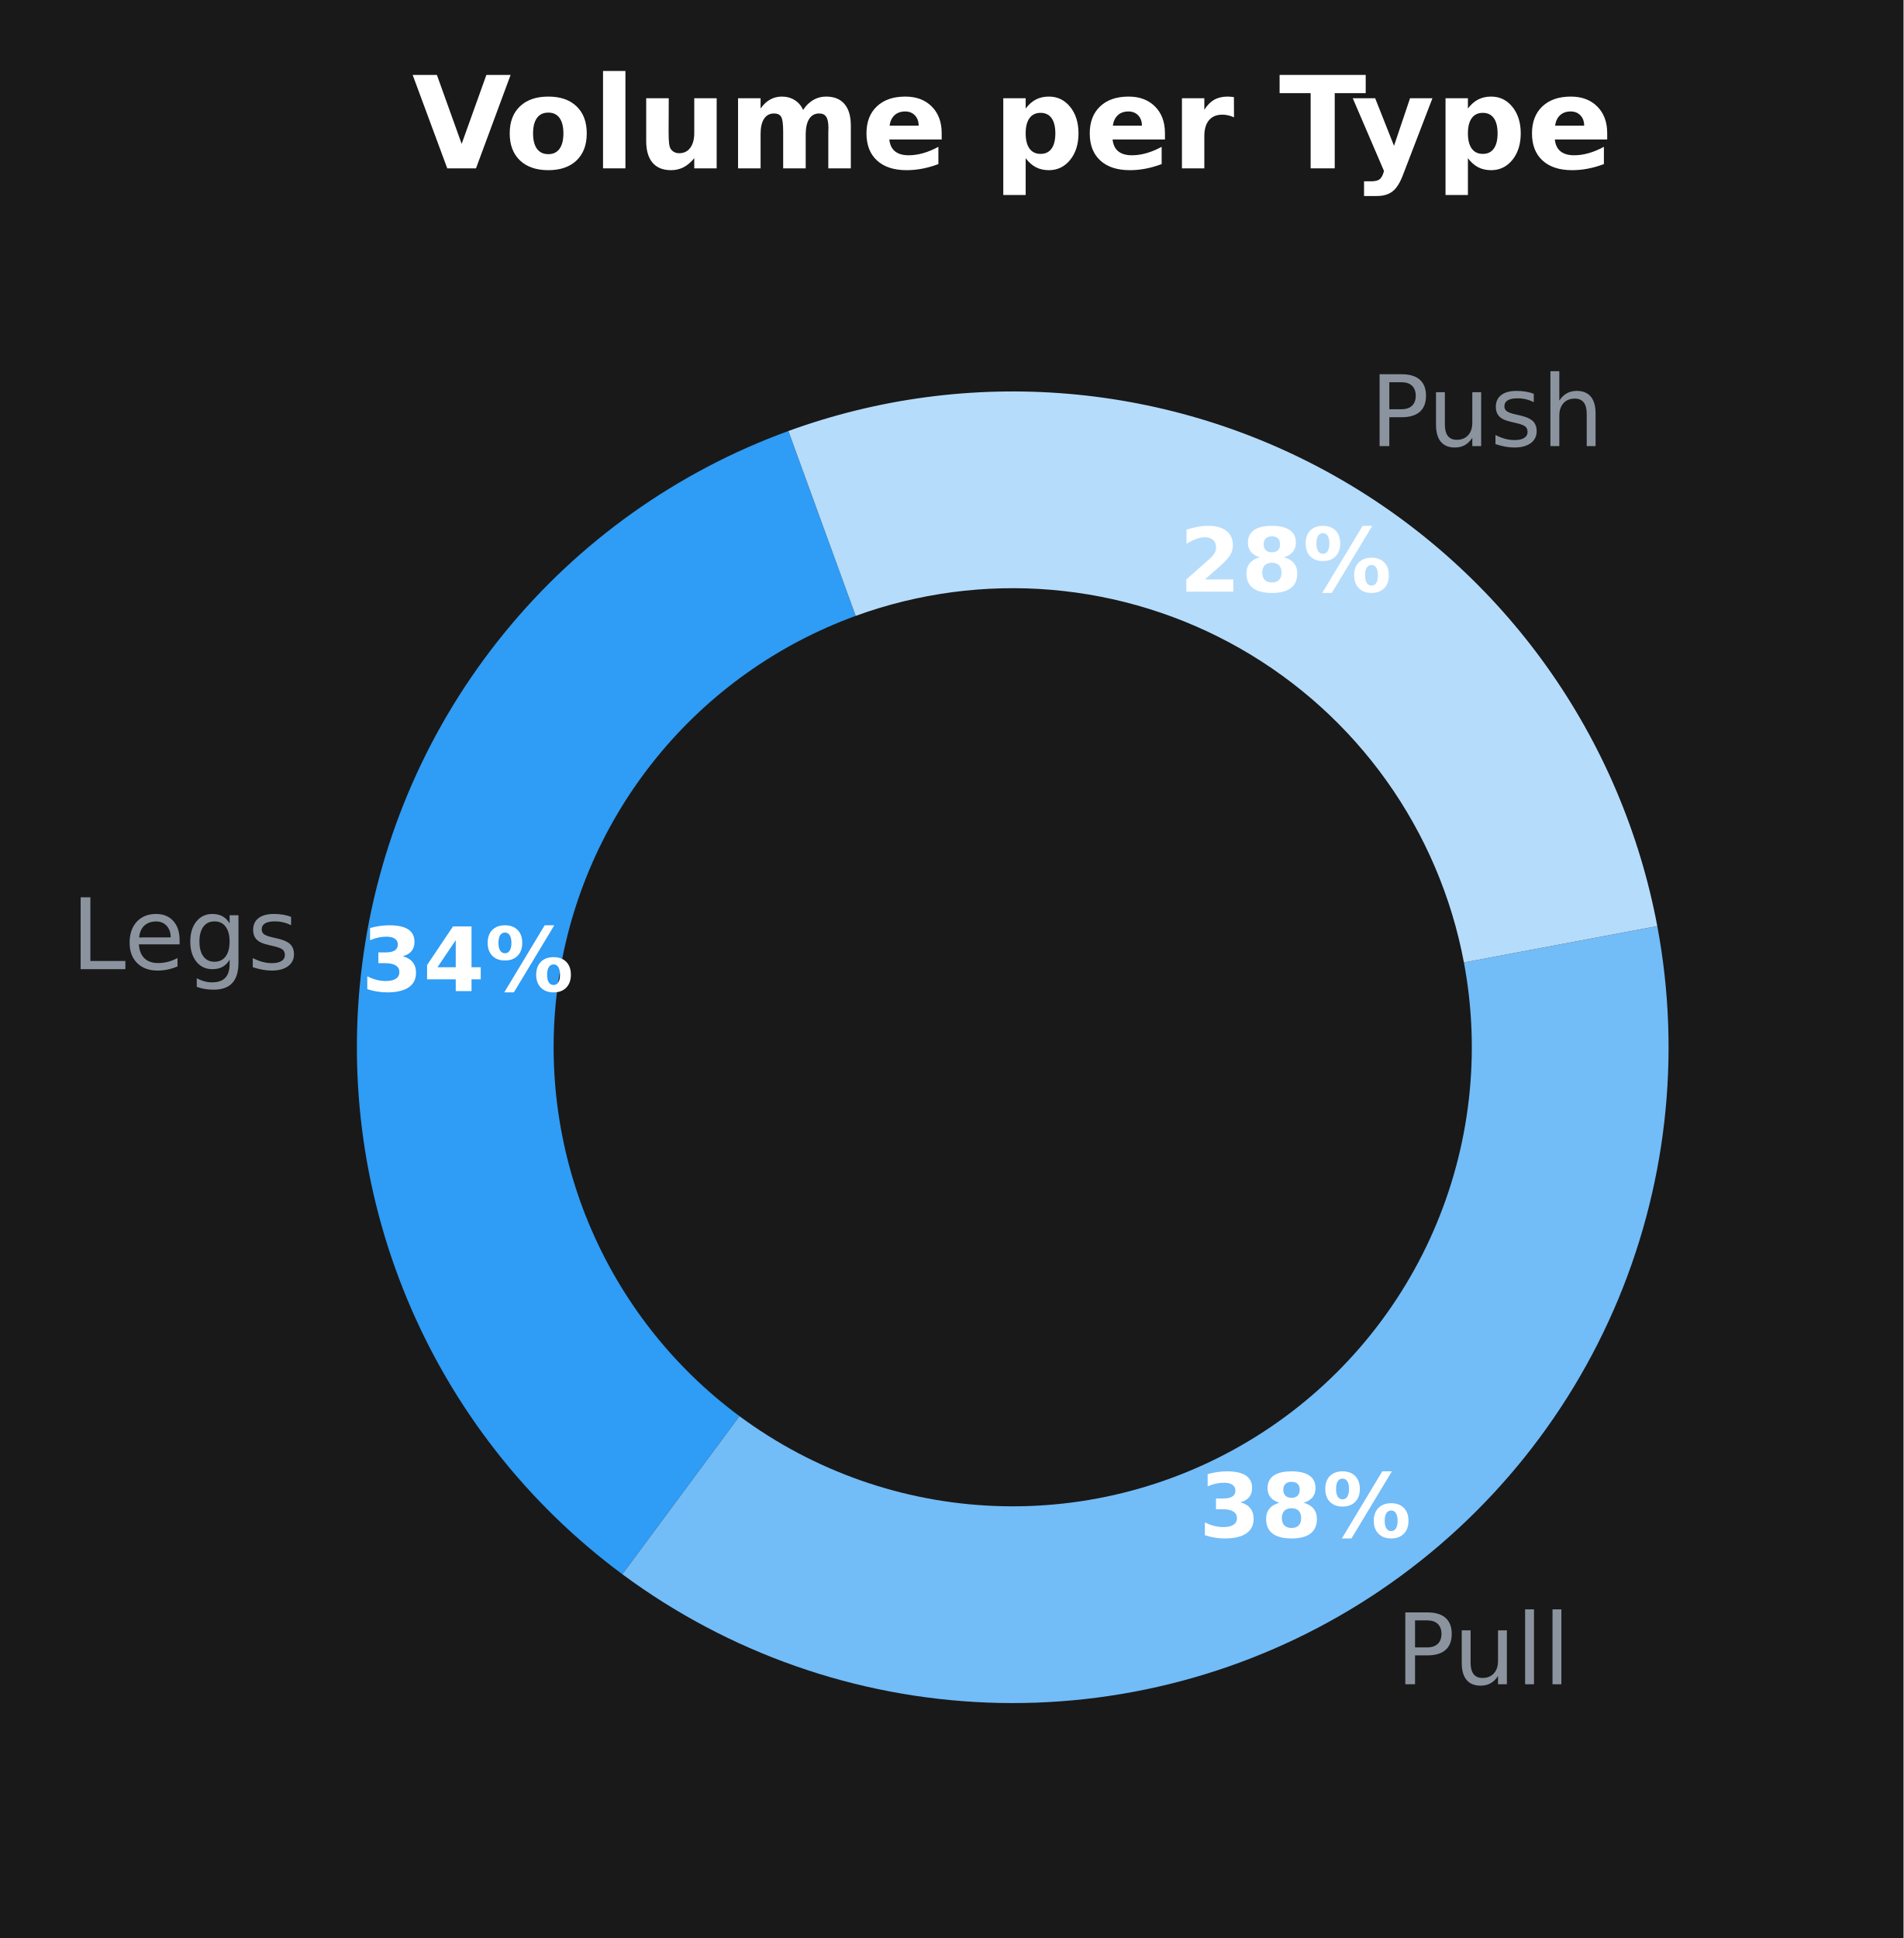
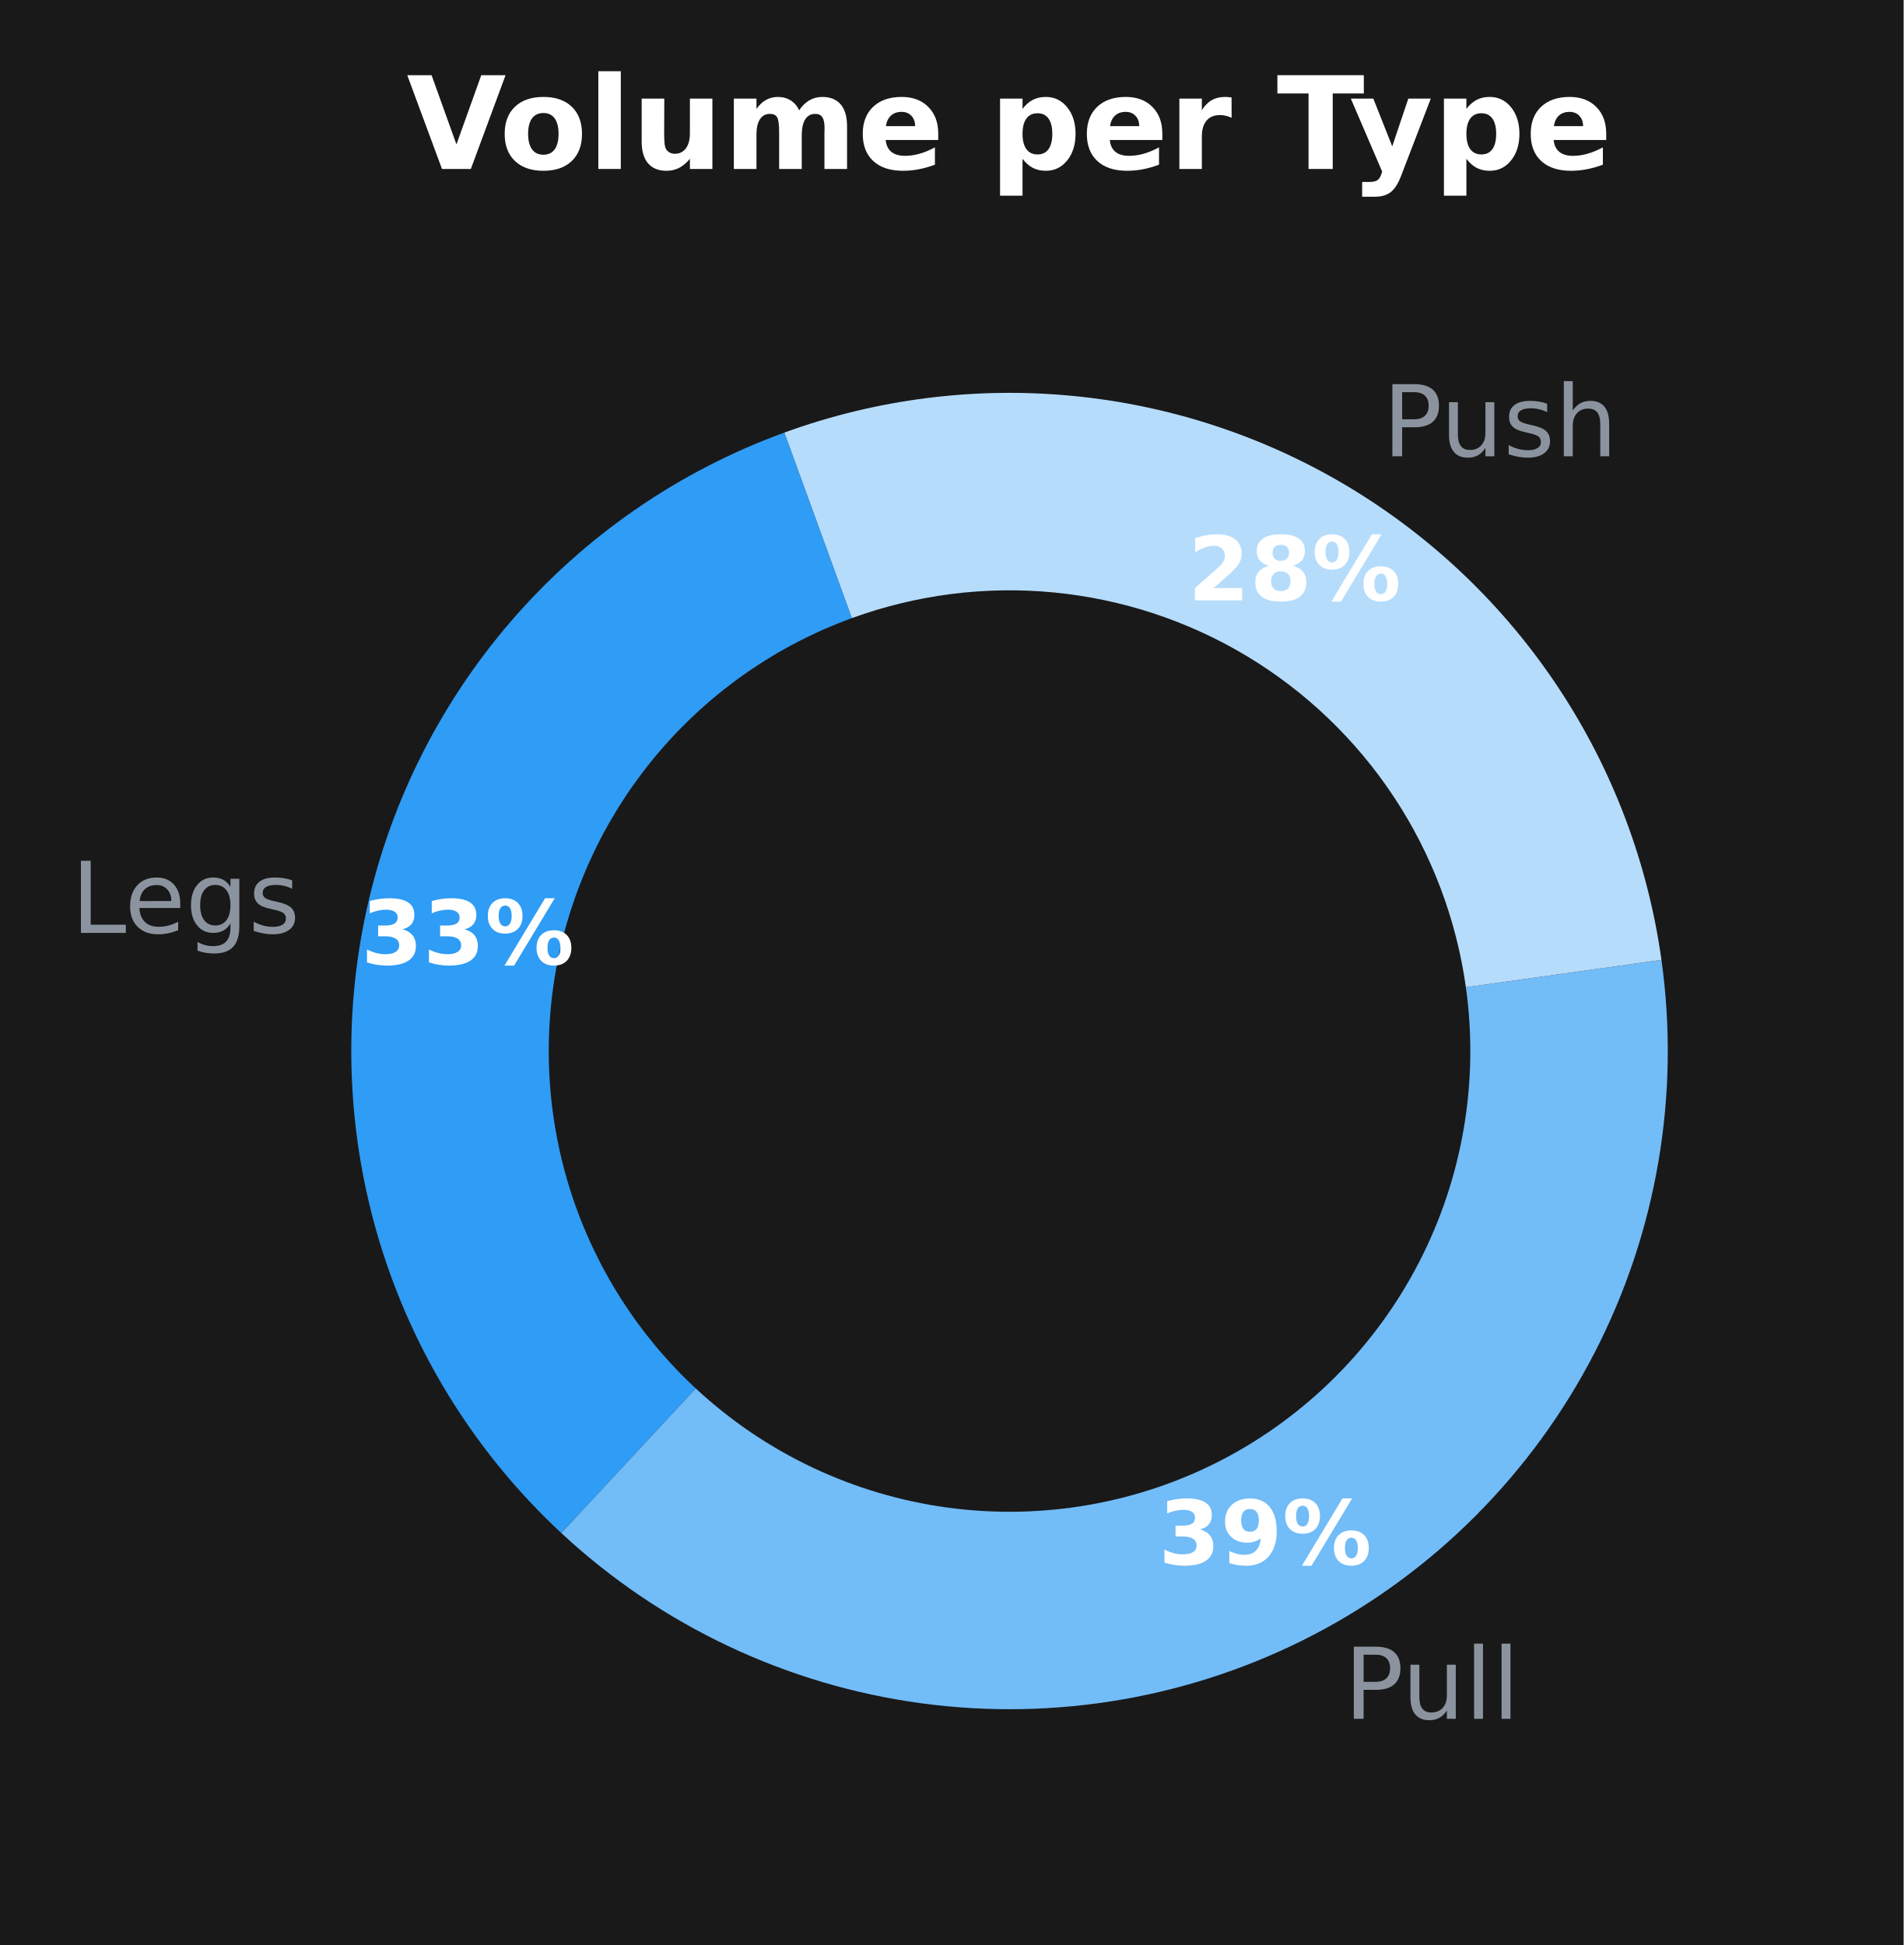
- <svg xmlns="http://www.w3.org/2000/svg" xmlns:xlink="http://www.w3.org/1999/xlink" width="193.089pt" height="196.598pt" viewBox="0 0 193.089 196.598" version="1.1">
+ <svg xmlns="http://www.w3.org/2000/svg" xmlns:xlink="http://www.w3.org/1999/xlink" width="192.39pt" height="196.598pt" viewBox="0 0 192.39 196.598" version="1.1">
  <defs>
    <style type="text/css">*{stroke-linejoin: round; stroke-linecap: butt}</style>
  </defs>
  <g id="figure_1">
    <g id="patch_1">
-       <path d="M 0 196.598  L 193.089 196.598  L 193.089 0  L 0 0  z " style="fill: #191919" />
+       <path d="M 0 196.598  L 192.39 196.598  L 192.39 0  L 0 0  z " style="fill: #191919" />
    </g>
    <g id="axes_1">
      <g id="patch_2">
-         <path d="M 79.975 43.722  C 68.681 47.833 58.709 54.928 51.123 64.251  C 43.538 73.574 38.619 84.781 36.892 96.675  C 35.164 108.569 36.691 120.712 41.311 131.807  C 45.93 142.903 53.471 152.543 63.129 159.697  L 75.009 143.659  C 68.248 138.651 62.97 131.904 59.736 124.137  C 56.502 116.37 55.433 107.87 56.643 99.544  C 57.852 91.218 61.295 83.373 66.605 76.847  C 71.915 70.321 78.895 65.354 86.801 62.477  z " style="fill: #2f9cf5" />
+         <path d="M 79.276 43.722  C 68.573 47.618 59.047 54.198 51.615 62.829  C 44.183 71.461 39.091 81.858 36.828 93.021  C 34.565 104.184 35.207 115.744 38.691 126.588  C 42.175 137.432 48.386 147.202 56.728 154.958  L 70.318 140.342  C 64.479 134.913 60.131 128.074 57.693 120.483  C 55.254 112.892 54.805 104.8 56.389 96.986  C 57.973 89.172 61.537 81.894 66.74 75.852  C 71.942 69.81 78.61 65.204 86.102 62.477  z " style="fill: #2f9cf5" />
      </g>
      <g id="patch_3">
-         <path d="M 63.129 159.697  C 73.873 167.656 86.772 172.194 100.133 172.715  C 113.494 173.237 126.707 169.719 138.04 162.621  C 149.372 155.524 158.306 145.173 163.67 132.924  C 169.033 120.676 170.582 107.09 168.112 93.949  L 148.497 97.636  C 150.226 106.835 149.142 116.344 145.387 124.918  C 141.633 133.492 135.379 140.738 127.446 145.706  C 119.514 150.674 110.265 153.137 100.912 152.772  C 91.559 152.407 82.53 149.23 75.009 143.659  z " style="fill: #72bcf8" />
+         <path d="M 56.728 154.958  C 66.788 164.313 79.504 170.326 93.118 172.166  C 106.732 174.007 120.588 171.586 132.771 165.237  C 144.955 158.889 154.878 148.921 161.17 136.708  C 167.462 124.496 169.819 110.629 167.917 97.024  L 148.151 99.788  C 149.483 109.312 147.832 119.018 143.428 127.567  C 139.023 136.116 132.077 143.094 123.549 147.538  C 115.021 151.981 105.322 153.676 95.792 152.388  C 86.262 151.1 77.361 146.891 70.318 140.342  z " style="fill: #72bcf8" />
      </g>
      <g id="patch_4">
-         <path d="M 168.112 93.949  C 166.329 84.464 162.503 75.479 156.901 67.62  C 151.299 59.762 144.053 53.215 135.668 48.437  C 127.283 43.658 117.957 40.761 108.34 39.947  C 98.724 39.133 89.044 40.421 79.975 43.722  L 86.801 62.477  C 93.149 60.166 99.925 59.264 106.657 59.834  C 113.389 60.404 119.916 62.432 125.786 65.777  C 131.656 69.122 136.728 73.705 140.649 79.206  C 144.571 84.707 147.249 90.996 148.497 97.636  z " style="fill: #b6dcfb" />
+         <path d="M 167.917 97.024  C 166.544 87.205 162.993 77.817 157.525 69.547  C 152.058 61.277 144.81 54.333 136.314 49.224  C 127.817 44.115 118.286 40.969 108.418 40.017  C 98.549 39.065 88.592 40.331 79.276 43.722  L 86.102 62.477  C 92.623 60.103 99.594 59.217 106.501 59.884  C 113.409 60.55 120.081 62.752 126.029 66.328  C 131.976 69.904 137.049 74.765 140.877 80.554  C 144.704 86.343 147.189 92.915 148.151 99.788  z " style="fill: #b6dcfb" />
      </g>
      <g id="matplotlib.axis_1" />
      <g id="matplotlib.axis_2" />
      <g id="text_1">
-         <g style="fill: #8b949e" transform="translate(7.2 98.3161) scale(0.1 -0.1)">
+         <g style="fill: #8b949e" transform="translate(7.2 94.29709) scale(0.1 -0.1)">
          <defs>
            <path id="DejaVuSans-2f" d="M 628 4666  L 1259 4666  L 1259 531  L 3531 531  L 3531 0  L 628 0  L 628 4666  z " transform="scale(0.015625)" />
            <path id="DejaVuSans-48" d="M 3597 1894  L 3597 1613  L 953 1613  Q 991 1019 1311 708  Q 1631 397 2203 397  Q 2534 397 2845 478  Q 3156 559 3463 722  L 3463 178  Q 3153 47 2828 -22  Q 2503 -91 2169 -91  Q 1331 -91 842 396  Q 353 884 353 1716  Q 353 2575 817 3079  Q 1281 3584 2069 3584  Q 2775 3584 3186 3129  Q 3597 2675 3597 1894  z M 3022 2063  Q 3016 2534 2758 2815  Q 2500 3097 2075 3097  Q 1594 3097 1305 2825  Q 1016 2553 972 2059  L 3022 2063  z " transform="scale(0.015625)" />
            <path id="DejaVuSans-4a" d="M 2906 1791  Q 2906 2416 2648 2759  Q 2391 3103 1925 3103  Q 1463 3103 1205 2759  Q 947 2416 947 1791  Q 947 1169 1205 825  Q 1463 481 1925 481  Q 2391 481 2648 825  Q 2906 1169 2906 1791  z M 3481 434  Q 3481 -459 3084 -895  Q 2688 -1331 1869 -1331  Q 1566 -1331 1297 -1286  Q 1028 -1241 775 -1147  L 775 -588  Q 1028 -725 1275 -790  Q 1522 -856 1778 -856  Q 2344 -856 2625 -561  Q 2906 -266 2906 331  L 2906 616  Q 2728 306 2450 153  Q 2172 0 1784 0  Q 1141 0 747 490  Q 353 981 353 1791  Q 353 2603 747 3093  Q 1141 3584 1784 3584  Q 2172 3584 2450 3431  Q 2728 3278 2906 2969  L 2906 3500  L 3481 3500  L 3481 434  z " transform="scale(0.015625)" />
            <path id="DejaVuSans-56" d="M 2834 3397  L 2834 2853  Q 2591 2978 2328 3040  Q 2066 3103 1784 3103  Q 1356 3103 1142 2972  Q 928 2841 928 2578  Q 928 2378 1081 2264  Q 1234 2150 1697 2047  L 1894 2003  Q 2506 1872 2764 1633  Q 3022 1394 3022 966  Q 3022 478 2636 193  Q 2250 -91 1575 -91  Q 1294 -91 989 -36  Q 684 19 347 128  L 347 722  Q 666 556 975 473  Q 1284 391 1588 391  Q 1994 391 2212 530  Q 2431 669 2431 922  Q 2431 1156 2273 1281  Q 2116 1406 1581 1522  L 1381 1569  Q 847 1681 609 1914  Q 372 2147 372 2553  Q 372 3047 722 3315  Q 1072 3584 1716 3584  Q 2034 3584 2315 3537  Q 2597 3491 2834 3397  z " transform="scale(0.015625)" />
          </defs>
          <use xlink:href="#DejaVuSans-2f" />
          <use xlink:href="#DejaVuSans-48" transform="translate(53.96875 0)" />
          <use xlink:href="#DejaVuSans-4a" transform="translate(115.5 0)" />
          <use xlink:href="#DejaVuSans-56" transform="translate(178.9844 0)" />
        </g>
      </g>
      <g id="text_2">
-         <g style="fill: #8b949e" transform="translate(141.571 170.8578) scale(0.1 -0.1)">
+         <g style="fill: #8b949e" transform="translate(135.8456 173.7354) scale(0.1 -0.1)">
          <defs>
            <path id="DejaVuSans-33" d="M 1259 4147  L 1259 2394  L 2053 2394  Q 2494 2394 2734 2622  Q 2975 2850 2975 3272  Q 2975 3691 2734 3919  Q 2494 4147 2053 4147  L 1259 4147  z M 628 4666  L 2053 4666  Q 2838 4666 3239 4311  Q 3641 3956 3641 3272  Q 3641 2581 3239 2228  Q 2838 1875 2053 1875  L 1259 1875  L 1259 0  L 628 0  L 628 4666  z " transform="scale(0.015625)" />
            <path id="DejaVuSans-58" d="M 544 1381  L 544 3500  L 1119 3500  L 1119 1403  Q 1119 906 1312 657  Q 1506 409 1894 409  Q 2359 409 2629 706  Q 2900 1003 2900 1516  L 2900 3500  L 3475 3500  L 3475 0  L 2900 0  L 2900 538  Q 2691 219 2414 64  Q 2138 -91 1772 -91  Q 1169 -91 856 284  Q 544 659 544 1381  z M 1991 3584  L 1991 3584  z " transform="scale(0.015625)" />
            <path id="DejaVuSans-4f" d="M 603 4863  L 1178 4863  L 1178 0  L 603 0  L 603 4863  z " transform="scale(0.015625)" />
          </defs>
          <use xlink:href="#DejaVuSans-33" />
          <use xlink:href="#DejaVuSans-58" transform="translate(58.54688 0)" />
          <use xlink:href="#DejaVuSans-4f" transform="translate(121.9219 0)" />
          <use xlink:href="#DejaVuSans-4f" transform="translate(149.7031 0)" />
        </g>
      </g>
      <g id="text_3">
-         <g style="fill: #8b949e" transform="translate(138.9618 45.25469) scale(0.1 -0.1)">
+         <g style="fill: #8b949e" transform="translate(139.742 46.12055) scale(0.1 -0.1)">
          <defs>
            <path id="DejaVuSans-4b" d="M 3513 2113  L 3513 0  L 2938 0  L 2938 2094  Q 2938 2591 2744 2837  Q 2550 3084 2163 3084  Q 1697 3084 1428 2787  Q 1159 2491 1159 1978  L 1159 0  L 581 0  L 581 4863  L 1159 4863  L 1159 2956  Q 1366 3272 1645 3428  Q 1925 3584 2291 3584  Q 2894 3584 3203 3211  Q 3513 2838 3513 2113  z " transform="scale(0.015625)" />
          </defs>
          <use xlink:href="#DejaVuSans-33" />
          <use xlink:href="#DejaVuSans-58" transform="translate(58.54688 0)" />
          <use xlink:href="#DejaVuSans-56" transform="translate(121.9219 0)" />
          <use xlink:href="#DejaVuSans-4b" transform="translate(174.0156 0)" />
        </g>
      </g>
      <g id="text_4">
-         <g style="fill: #ffffff" transform="translate(36.65428 100.5428) scale(0.09 -0.09)">
+         <g style="fill: #ffffff" transform="translate(36.48914 97.4737) scale(0.09 -0.09)">
          <defs>
            <path id="DejaVuSans-Bold-16" d="M 2981 2516  Q 3453 2394 3698 2092  Q 3944 1791 3944 1325  Q 3944 631 3412 270  Q 2881 -91 1863 -91  Q 1503 -91 1142 -33  Q 781 25 428 141  L 428 1069  Q 766 900 1098 814  Q 1431 728 1753 728  Q 2231 728 2486 893  Q 2741 1059 2741 1369  Q 2741 1688 2480 1852  Q 2219 2016 1709 2016  L 1228 2016  L 1228 2791  L 1734 2791  Q 2188 2791 2409 2933  Q 2631 3075 2631 3366  Q 2631 3634 2415 3781  Q 2200 3928 1806 3928  Q 1516 3928 1219 3862  Q 922 3797 628 3669  L 628 4550  Q 984 4650 1334 4700  Q 1684 4750 2022 4750  Q 2931 4750 3382 4451  Q 3834 4153 3834 3553  Q 3834 3144 3618 2883  Q 3403 2622 2981 2516  z " transform="scale(0.015625)" />
-             <path id="DejaVuSans-Bold-17" d="M 2356 3675  L 1038 1722  L 2356 1722  L 2356 3675  z M 2156 4666  L 3494 4666  L 3494 1722  L 4159 1722  L 4159 850  L 3494 850  L 3494 0  L 2356 0  L 2356 850  L 288 850  L 288 1881  L 2156 4666  z " transform="scale(0.015625)" />
            <path id="DejaVuSans-Bold-8" d="M 4959 1925  Q 4738 1925 4616 1733  Q 4494 1541 4494 1184  Q 4494 825 4614 633  Q 4734 441 4959 441  Q 5184 441 5303 633  Q 5422 825 5422 1184  Q 5422 1541 5301 1733  Q 5181 1925 4959 1925  z M 4959 2450  Q 5541 2450 5875 2112  Q 6209 1775 6209 1184  Q 6209 594 5875 251  Q 5541 -91 4959 -91  Q 4378 -91 4042 251  Q 3706 594 3706 1184  Q 3706 1772 4042 2111  Q 4378 2450 4959 2450  z M 2094 -91  L 1403 -91  L 4319 4750  L 5013 4750  L 2094 -91  z M 1453 4750  Q 2034 4750 2367 4411  Q 2700 4072 2700 3481  Q 2700 2891 2367 2550  Q 2034 2209 1453 2209  Q 872 2209 539 2550  Q 206 2891 206 3481  Q 206 4072 539 4411  Q 872 4750 1453 4750  z M 1453 4225  Q 1228 4225 1106 4031  Q 984 3838 984 3481  Q 984 3122 1106 2926  Q 1228 2731 1453 2731  Q 1678 2731 1798 2926  Q 1919 3122 1919 3481  Q 1919 3838 1797 4031  Q 1675 4225 1453 4225  z " transform="scale(0.015625)" />
          </defs>
          <use xlink:href="#DejaVuSans-Bold-16" />
-           <use xlink:href="#DejaVuSans-Bold-17" transform="translate(69.57812 0)" />
+           <use xlink:href="#DejaVuSans-Bold-16" transform="translate(69.57812 0)" />
          <use xlink:href="#DejaVuSans-Bold-8" transform="translate(139.1562 0)" />
        </g>
      </g>
      <g id="text_5">
-         <g style="fill: #ffffff" transform="translate(121.6189 155.9379) scale(0.09 -0.09)">
+         <g style="fill: #ffffff" transform="translate(117.0817 158.1354) scale(0.09 -0.09)">
          <defs>
-             <path id="DejaVuSans-Bold-1b" d="M 2228 2088  Q 1891 2088 1709 1903  Q 1528 1719 1528 1375  Q 1528 1031 1709 848  Q 1891 666 2228 666  Q 2563 666 2741 848  Q 2919 1031 2919 1375  Q 2919 1722 2741 1905  Q 2563 2088 2228 2088  z M 1350 2484  Q 925 2613 709 2878  Q 494 3144 494 3541  Q 494 4131 934 4440  Q 1375 4750 2228 4750  Q 3075 4750 3515 4442  Q 3956 4134 3956 3541  Q 3956 3144 3739 2878  Q 3522 2613 3097 2484  Q 3572 2353 3814 2058  Q 4056 1763 4056 1313  Q 4056 619 3595 264  Q 3134 -91 2228 -91  Q 1319 -91 855 264  Q 391 619 391 1313  Q 391 1763 633 2058  Q 875 2353 1350 2484  z M 1631 3419  Q 1631 3141 1786 2991  Q 1941 2841 2228 2841  Q 2509 2841 2662 2991  Q 2816 3141 2816 3419  Q 2816 3697 2662 3845  Q 2509 3994 2228 3994  Q 1941 3994 1786 3844  Q 1631 3694 1631 3419  z " transform="scale(0.015625)" />
+             <path id="DejaVuSans-Bold-1c" d="M 641 103  L 641 966  Q 928 831 1190 764  Q 1453 697 1709 697  Q 2247 697 2547 995  Q 2847 1294 2900 1881  Q 2688 1725 2447 1647  Q 2206 1569 1925 1569  Q 1209 1569 770 1986  Q 331 2403 331 3084  Q 331 3838 820 4291  Q 1309 4744 2131 4744  Q 3044 4744 3544 4128  Q 4044 3513 4044 2388  Q 4044 1231 3459 570  Q 2875 -91 1856 -91  Q 1528 -91 1228 -42  Q 928 6 641 103  z M 2125 2350  Q 2441 2350 2600 2554  Q 2759 2759 2759 3169  Q 2759 3575 2600 3781  Q 2441 3988 2125 3988  Q 1809 3988 1650 3781  Q 1491 3575 1491 3169  Q 1491 2759 1650 2554  Q 1809 2350 2125 2350  z " transform="scale(0.015625)" />
          </defs>
          <use xlink:href="#DejaVuSans-Bold-16" />
-           <use xlink:href="#DejaVuSans-Bold-1b" transform="translate(69.57812 0)" />
+           <use xlink:href="#DejaVuSans-Bold-1c" transform="translate(69.57812 0)" />
          <use xlink:href="#DejaVuSans-Bold-8" transform="translate(139.1562 0)" />
        </g>
      </g>
      <g id="text_6">
-         <g style="fill: #ffffff" transform="translate(119.6264 60.02284) scale(0.09 -0.09)">
+         <g style="fill: #ffffff" transform="translate(120.057 60.68405) scale(0.09 -0.09)">
          <defs>
            <path id="DejaVuSans-Bold-15" d="M 1844 884  L 3897 884  L 3897 0  L 506 0  L 506 884  L 2209 2388  Q 2438 2594 2547 2791  Q 2656 2988 2656 3200  Q 2656 3528 2436 3728  Q 2216 3928 1850 3928  Q 1569 3928 1234 3808  Q 900 3688 519 3450  L 519 4475  Q 925 4609 1322 4679  Q 1719 4750 2100 4750  Q 2938 4750 3402 4381  Q 3866 4013 3866 3353  Q 3866 2972 3669 2642  Q 3472 2313 2841 1759  L 1844 884  z " transform="scale(0.015625)" />
+             <path id="DejaVuSans-Bold-1b" d="M 2228 2088  Q 1891 2088 1709 1903  Q 1528 1719 1528 1375  Q 1528 1031 1709 848  Q 1891 666 2228 666  Q 2563 666 2741 848  Q 2919 1031 2919 1375  Q 2919 1722 2741 1905  Q 2563 2088 2228 2088  z M 1350 2484  Q 925 2613 709 2878  Q 494 3144 494 3541  Q 494 4131 934 4440  Q 1375 4750 2228 4750  Q 3075 4750 3515 4442  Q 3956 4134 3956 3541  Q 3956 3144 3739 2878  Q 3522 2613 3097 2484  Q 3572 2353 3814 2058  Q 4056 1763 4056 1313  Q 4056 619 3595 264  Q 3134 -91 2228 -91  Q 1319 -91 855 264  Q 391 619 391 1313  Q 391 1763 633 2058  Q 875 2353 1350 2484  z M 1631 3419  Q 1631 3141 1786 2991  Q 1941 2841 2228 2841  Q 2509 2841 2662 2991  Q 2816 3141 2816 3419  Q 2816 3697 2662 3845  Q 2509 3994 2228 3994  Q 1941 3994 1786 3844  Q 1631 3694 1631 3419  z " transform="scale(0.015625)" />
          </defs>
          <use xlink:href="#DejaVuSans-Bold-15" />
          <use xlink:href="#DejaVuSans-Bold-1b" transform="translate(69.57812 0)" />
          <use xlink:href="#DejaVuSans-Bold-8" transform="translate(139.1562 0)" />
        </g>
      </g>
      <g id="text_7">
-         <g style="fill: #ffffff" transform="translate(41.79617 17.07797) scale(0.13 -0.13)">
+         <g style="fill: #ffffff" transform="translate(41.0975 17.07797) scale(0.13 -0.13)">
          <defs>
            <path id="DejaVuSans-Bold-39" d="M 31 4666  L 1241 4666  L 2478 1222  L 3713 4666  L 4922 4666  L 3194 0  L 1759 0  L 31 4666  z " transform="scale(0.015625)" />
            <path id="DejaVuSans-Bold-52" d="M 2203 2784  Q 1831 2784 1636 2517  Q 1441 2250 1441 1747  Q 1441 1244 1636 976  Q 1831 709 2203 709  Q 2569 709 2762 976  Q 2956 1244 2956 1747  Q 2956 2250 2762 2517  Q 2569 2784 2203 2784  z M 2203 3584  Q 3106 3584 3614 3096  Q 4122 2609 4122 1747  Q 4122 884 3614 396  Q 3106 -91 2203 -91  Q 1297 -91 786 396  Q 275 884 275 1747  Q 275 2609 786 3096  Q 1297 3584 2203 3584  z " transform="scale(0.015625)" />
            <path id="DejaVuSans-Bold-4f" d="M 538 4863  L 1656 4863  L 1656 0  L 538 0  L 538 4863  z " transform="scale(0.015625)" />
            <path id="DejaVuSans-Bold-58" d="M 500 1363  L 500 3500  L 1625 3500  L 1625 3150  Q 1625 2866 1622 2436  Q 1619 2006 1619 1863  Q 1619 1441 1641 1255  Q 1663 1069 1716 984  Q 1784 875 1895 815  Q 2006 756 2150 756  Q 2500 756 2700 1025  Q 2900 1294 2900 1772  L 2900 3500  L 4019 3500  L 4019 0  L 2900 0  L 2900 506  Q 2647 200 2364 54  Q 2081 -91 1741 -91  Q 1134 -91 817 281  Q 500 653 500 1363  z " transform="scale(0.015625)" />
            <path id="DejaVuSans-Bold-50" d="M 3781 2919  Q 3994 3244 4286 3414  Q 4578 3584 4928 3584  Q 5531 3584 5847 3212  Q 6163 2841 6163 2131  L 6163 0  L 5038 0  L 5038 1825  Q 5041 1866 5042 1909  Q 5044 1953 5044 2034  Q 5044 2406 4934 2573  Q 4825 2741 4581 2741  Q 4263 2741 4089 2478  Q 3916 2216 3909 1719  L 3909 0  L 2784 0  L 2784 1825  Q 2784 2406 2684 2573  Q 2584 2741 2328 2741  Q 2006 2741 1831 2477  Q 1656 2213 1656 1722  L 1656 0  L 531 0  L 531 3500  L 1656 3500  L 1656 2988  Q 1863 3284 2130 3434  Q 2397 3584 2719 3584  Q 3081 3584 3359 3409  Q 3638 3234 3781 2919  z " transform="scale(0.015625)" />
            <path id="DejaVuSans-Bold-48" d="M 4031 1759  L 4031 1441  L 1416 1441  Q 1456 1047 1700 850  Q 1944 653 2381 653  Q 2734 653 3104 758  Q 3475 863 3866 1075  L 3866 213  Q 3469 63 3072 -14  Q 2675 -91 2278 -91  Q 1328 -91 801 392  Q 275 875 275 1747  Q 275 2603 792 3093  Q 1309 3584 2216 3584  Q 3041 3584 3536 3087  Q 4031 2591 4031 1759  z M 2881 2131  Q 2881 2450 2695 2645  Q 2509 2841 2209 2841  Q 1884 2841 1681 2658  Q 1478 2475 1428 2131  L 2881 2131  z " transform="scale(0.015625)" />
            <path id="DejaVuSans-Bold-3" transform="scale(0.015625)" />
            <path id="DejaVuSans-Bold-53" d="M 1656 506  L 1656 -1331  L 538 -1331  L 538 3500  L 1656 3500  L 1656 2988  Q 1888 3294 2169 3439  Q 2450 3584 2816 3584  Q 3463 3584 3878 3070  Q 4294 2556 4294 1747  Q 4294 938 3878 423  Q 3463 -91 2816 -91  Q 2450 -91 2169 54  Q 1888 200 1656 506  z M 2400 2772  Q 2041 2772 1848 2508  Q 1656 2244 1656 1747  Q 1656 1250 1848 986  Q 2041 722 2400 722  Q 2759 722 2948 984  Q 3138 1247 3138 1747  Q 3138 2247 2948 2509  Q 2759 2772 2400 2772  z " transform="scale(0.015625)" />
            <path id="DejaVuSans-Bold-55" d="M 3138 2547  Q 2991 2616 2845 2648  Q 2700 2681 2553 2681  Q 2122 2681 1889 2404  Q 1656 2128 1656 1613  L 1656 0  L 538 0  L 538 3500  L 1656 3500  L 1656 2925  Q 1872 3269 2151 3426  Q 2431 3584 2822 3584  Q 2878 3584 2943 3579  Q 3009 3575 3134 3559  L 3138 2547  z " transform="scale(0.015625)" />
            <path id="DejaVuSans-Bold-37" d="M 31 4666  L 4331 4666  L 4331 3756  L 2784 3756  L 2784 0  L 1581 0  L 1581 3756  L 31 3756  L 31 4666  z " transform="scale(0.015625)" />
            <path id="DejaVuSans-Bold-5c" d="M 78 3500  L 1197 3500  L 2138 1125  L 2938 3500  L 4056 3500  L 2584 -331  Q 2363 -916 2067 -1148  Q 1772 -1381 1288 -1381  L 641 -1381  L 641 -647  L 991 -647  Q 1275 -647 1404 -556  Q 1534 -466 1606 -231  L 1638 -134  L 78 3500  z " transform="scale(0.015625)" />
          </defs>
          <use xlink:href="#DejaVuSans-Bold-39" />
          <use xlink:href="#DejaVuSans-Bold-52" transform="translate(71.92188 0)" />
          <use xlink:href="#DejaVuSans-Bold-4f" transform="translate(140.625 0)" />
          <use xlink:href="#DejaVuSans-Bold-58" transform="translate(174.9062 0)" />
          <use xlink:href="#DejaVuSans-Bold-50" transform="translate(246.0938 0)" />
          <use xlink:href="#DejaVuSans-Bold-48" transform="translate(350.2969 0)" />
          <use xlink:href="#DejaVuSans-Bold-3" transform="translate(418.125 0)" />
          <use xlink:href="#DejaVuSans-Bold-53" transform="translate(452.9375 0)" />
          <use xlink:href="#DejaVuSans-Bold-48" transform="translate(524.5156 0)" />
          <use xlink:href="#DejaVuSans-Bold-55" transform="translate(592.3438 0)" />
          <use xlink:href="#DejaVuSans-Bold-3" transform="translate(641.6562 0)" />
          <use xlink:href="#DejaVuSans-Bold-37" transform="translate(676.4688 0)" />
          <use xlink:href="#DejaVuSans-Bold-5c" transform="translate(732.8281 0)" />
          <use xlink:href="#DejaVuSans-Bold-53" transform="translate(798.0156 0)" />
          <use xlink:href="#DejaVuSans-Bold-48" transform="translate(869.5938 0)" />
        </g>
      </g>
    </g>
  </g>
</svg>
